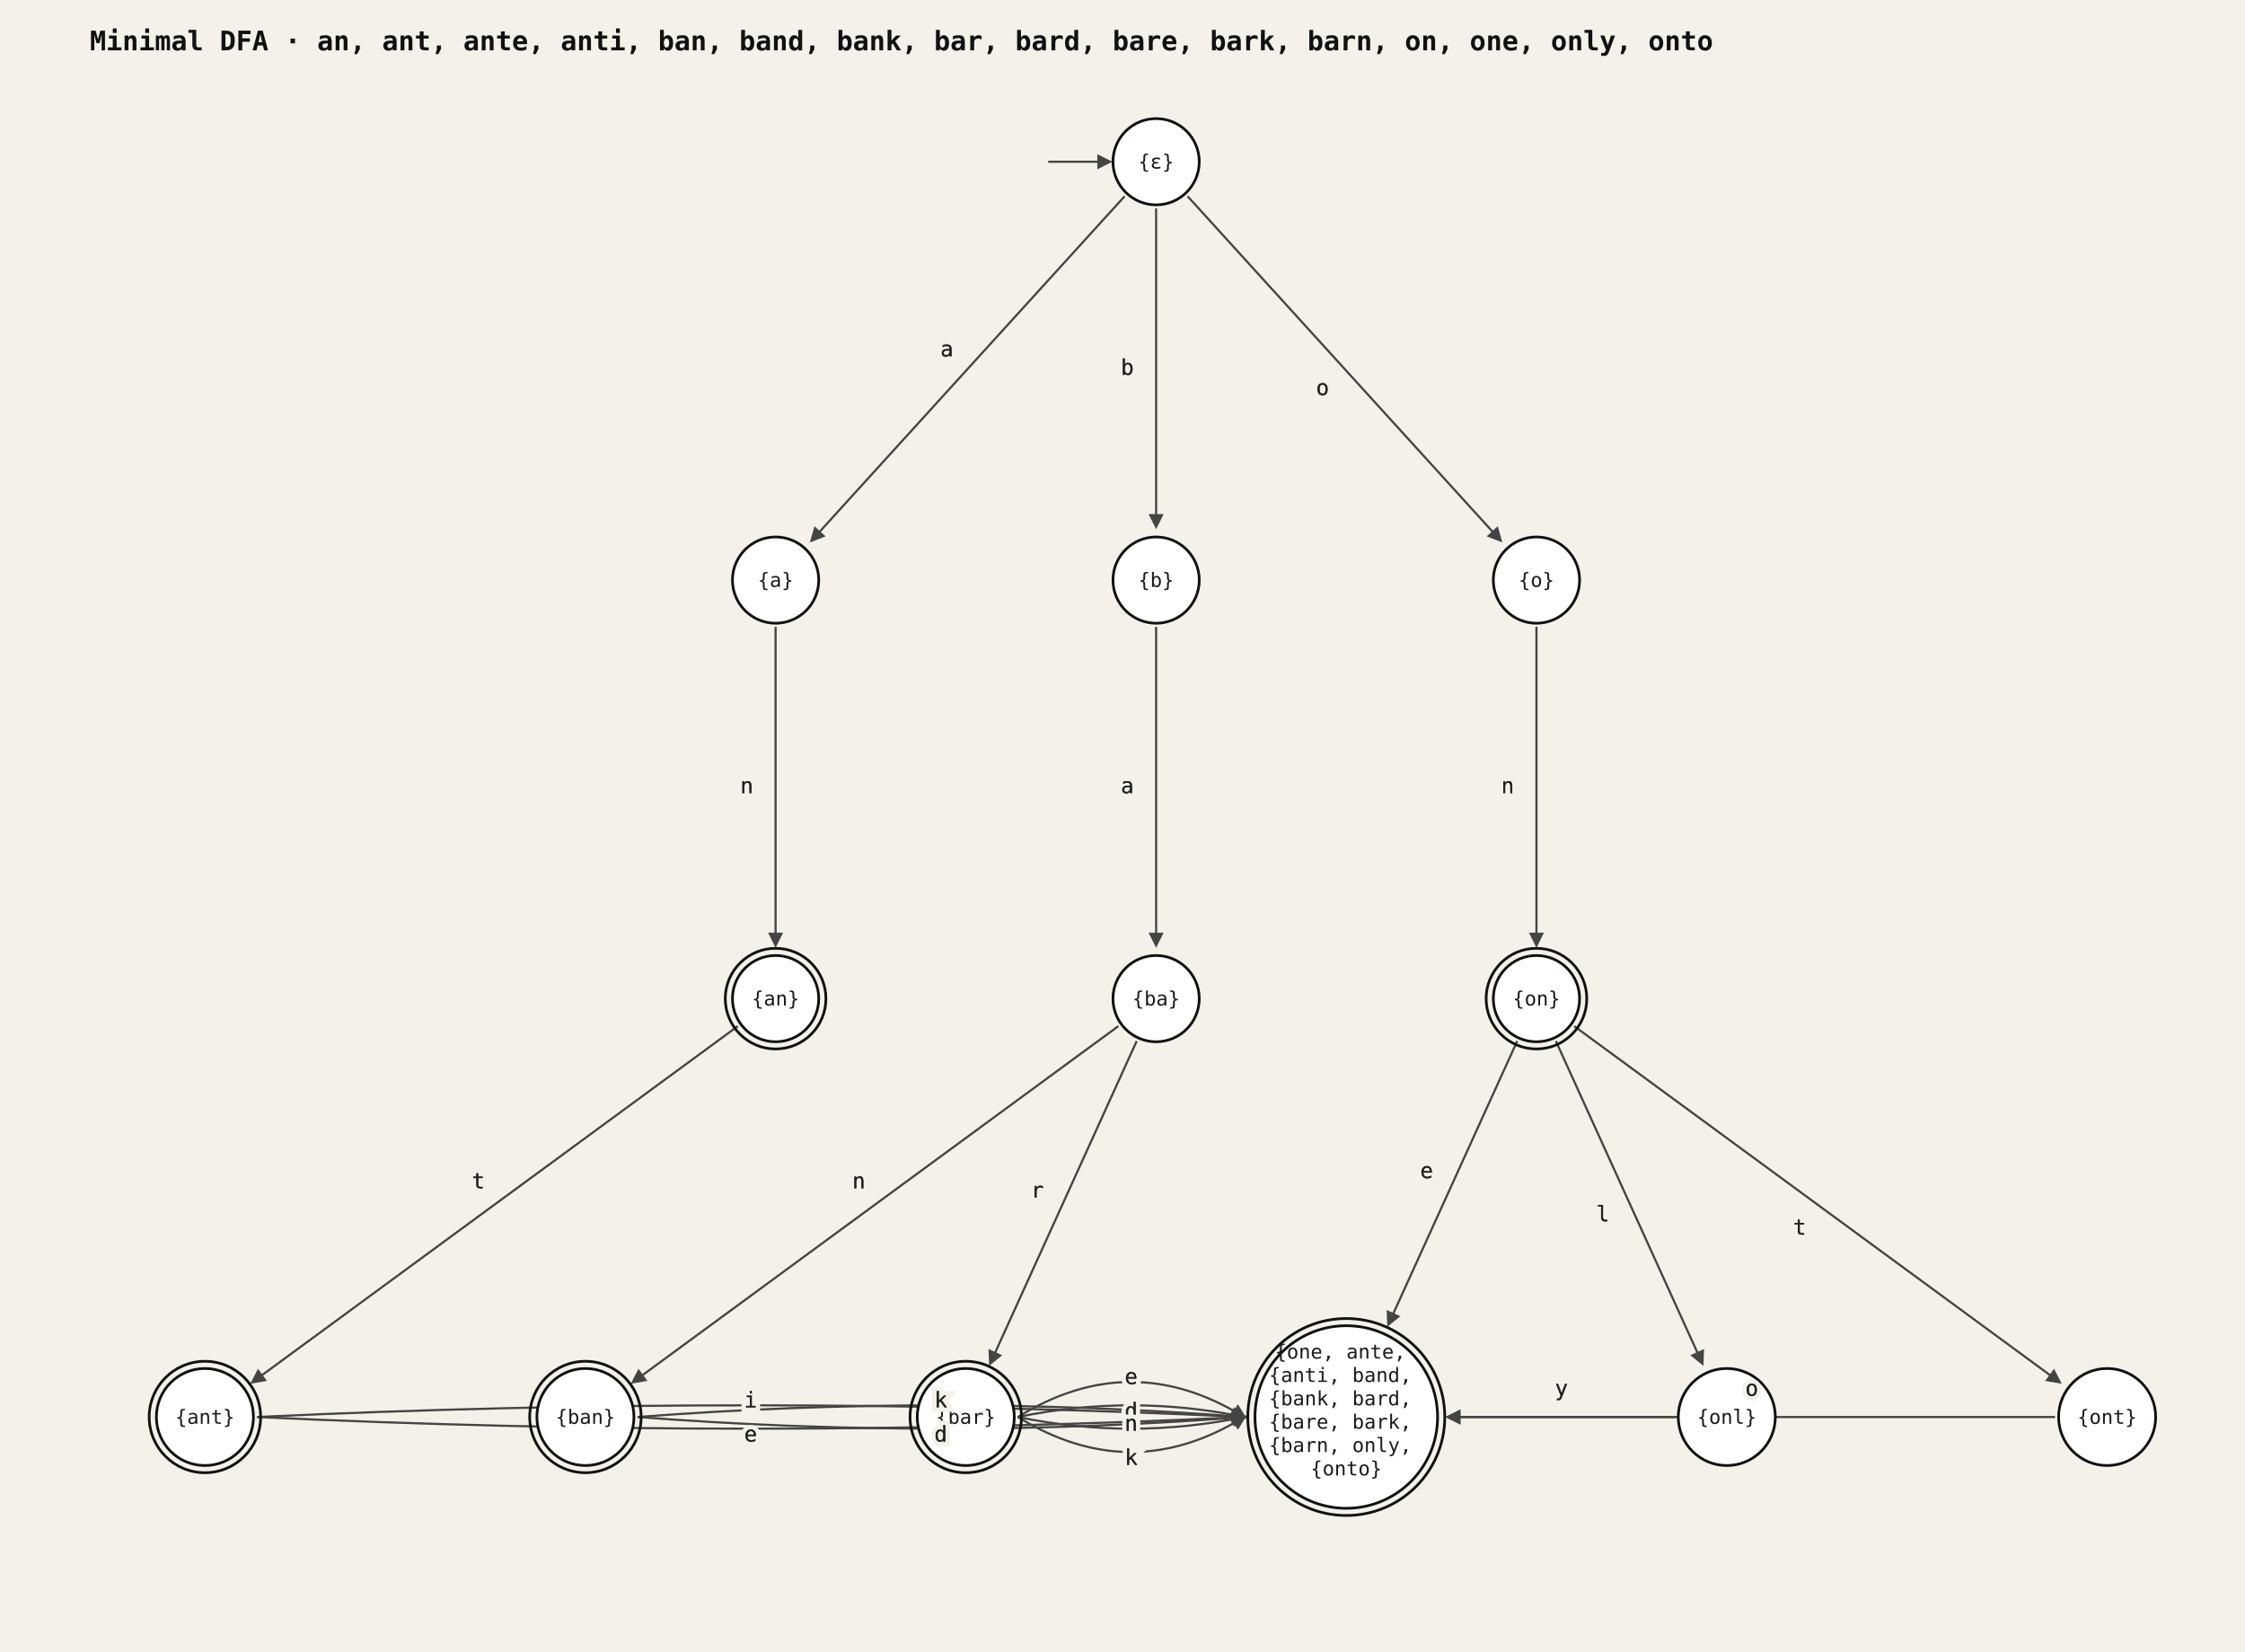
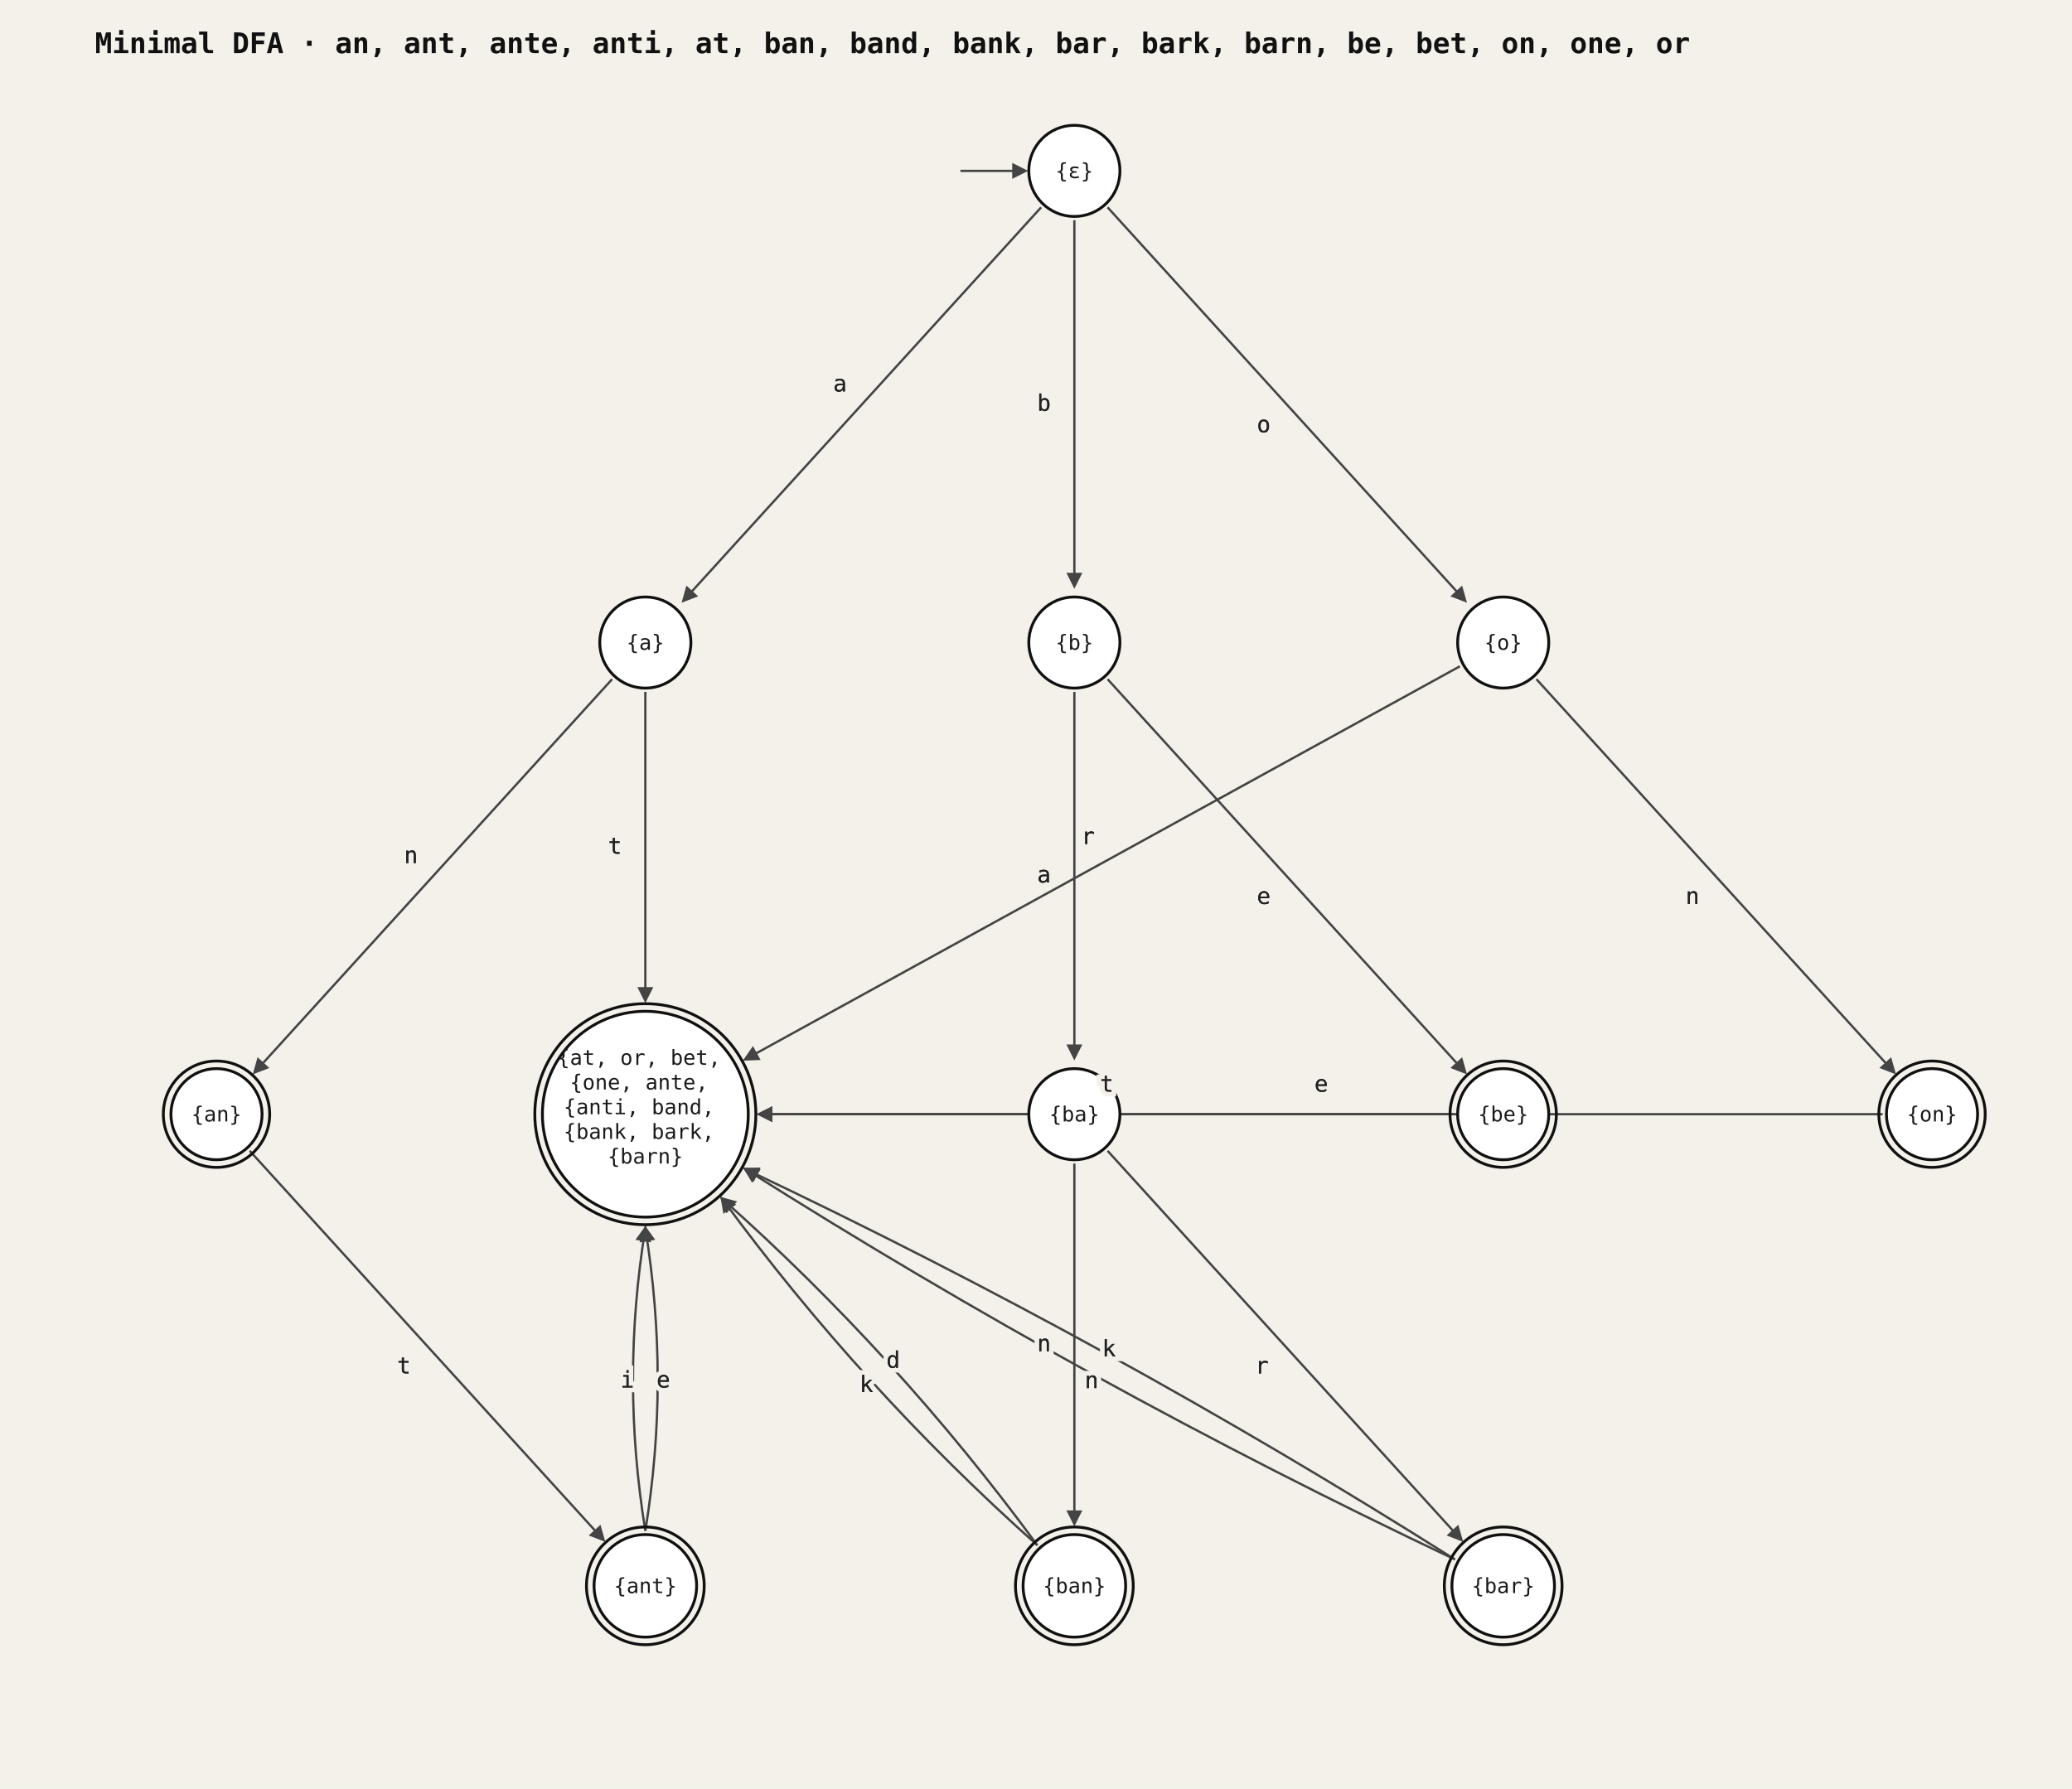
- <svg xmlns="http://www.w3.org/2000/svg" width="1249" height="919" viewBox="0 0 1249 919">
+ <svg xmlns="http://www.w3.org/2000/svg" width="1091" height="942" viewBox="0 0 1091 942">
  <style>text { font-family: ui-monospace, Consolas, monospace; font-size: 13px; fill: #111; }.edge-label { font-size: 12px; fill: #222; }.state-label { font-size: 11px; fill: #1a1a1a; }.title { font-size: 15px; font-weight: 600; fill: #111; }</style>
-   <rect x="0" y="0" width="1249" height="919" fill="#f4f1ea" />
-   <text x="50" y="28" class="title">Minimal DFA · an, ant, ante, anti, ban, band, bank, bar, bard, bare, bark, barn, on, one, only, onto</text>
+   <rect x="0" y="0" width="1091" height="942" fill="#f4f1ea" />
+   <text x="50" y="28" class="title">Minimal DFA · an, ant, ante, anti, at, ban, band, bank, bar, bark, barn, be, bet, on, one, or</text>
  <defs>
    <marker id="arrow" viewBox="0 0 10 10" refX="8" refY="5" markerWidth="7" markerHeight="7" orient="auto-start-reverse">
      <path d="M 0 0 L 10 5 L 0 10 z" fill="#444" />
    </marker>
  </defs>
-   <path d="M 625.7 109.2 L 451.7 300.6" fill="none" stroke="#444" stroke-width="1.2" marker-end="url(#arrow)" />
-   <path d="M 643.2 116.0 L 643.2 292.8" fill="none" stroke="#444" stroke-width="1.2" marker-end="url(#arrow)" />
-   <path d="M 660.7 109.2 L 834.7 300.6" fill="none" stroke="#444" stroke-width="1.2" marker-end="url(#arrow)" />
-   <path d="M 431.5 348.8 L 431.5 525.7" fill="none" stroke="#444" stroke-width="1.2" marker-end="url(#arrow)" />
-   <path d="M 643.2 348.8 L 643.2 525.7" fill="none" stroke="#444" stroke-width="1.2" marker-end="url(#arrow)" />
-   <path d="M 854.8 348.8 L 854.8 525.7" fill="none" stroke="#444" stroke-width="1.2" marker-end="url(#arrow)" />
-   <path d="M 410.5 571.0 L 140.6 769.0" fill="none" stroke="#444" stroke-width="1.2" marker-end="url(#arrow)" />
-   <path d="M 622.2 571.0 L 352.3 769.0" fill="none" stroke="#444" stroke-width="1.2" marker-end="url(#arrow)" />
-   <path d="M 632.4 579.3 L 551.0 758.5" fill="none" stroke="#444" stroke-width="1.2" marker-end="url(#arrow)" />
-   <path d="M 844.1 579.3 L 772.5 736.8" fill="none" stroke="#444" stroke-width="1.2" marker-end="url(#arrow)" />
-   <path d="M 865.6 579.3 L 947.0 758.5" fill="none" stroke="#444" stroke-width="1.2" marker-end="url(#arrow)" />
-   <path d="M 875.8 571.0 L 1145.7 769.0" fill="none" stroke="#444" stroke-width="1.2" marker-end="url(#arrow)" />
-   <path d="M 143.0 788.5 Q 417.6 775.5 692.2 788.5" fill="none" stroke="#444" stroke-width="1.2" marker-end="url(#arrow)" />
-   <path d="M 143.0 788.5 Q 417.6 801.5 692.2 788.5" fill="none" stroke="#444" stroke-width="1.2" marker-end="url(#arrow)" />
-   <path d="M 354.7 788.5 Q 523.4 775.5 692.2 788.5" fill="none" stroke="#444" stroke-width="1.2" marker-end="url(#arrow)" />
-   <path d="M 354.7 788.5 Q 523.4 801.5 692.2 788.5" fill="none" stroke="#444" stroke-width="1.2" marker-end="url(#arrow)" />
-   <path d="M 566.3 788.5 Q 629.3 749.5 692.2 788.5" fill="none" stroke="#444" stroke-width="1.2" marker-end="url(#arrow)" />
-   <path d="M 566.3 788.5 Q 629.3 775.5 692.2 788.5" fill="none" stroke="#444" stroke-width="1.2" marker-end="url(#arrow)" />
-   <path d="M 566.3 788.5 Q 629.3 801.5 692.2 788.5" fill="none" stroke="#444" stroke-width="1.2" marker-end="url(#arrow)" />
-   <path d="M 566.3 788.5 Q 629.3 827.5 692.2 788.5" fill="none" stroke="#444" stroke-width="1.2" marker-end="url(#arrow)" />
-   <path d="M 931.7 788.5 L 805.8 788.5" fill="none" stroke="#444" stroke-width="1.2" marker-end="url(#arrow)" />
-   <path d="M 1143.3 788.5 L 805.8 788.5" fill="none" stroke="#444" stroke-width="1.2" marker-end="url(#arrow)" />
-   <line x1="583.2" y1="90.0" x2="617.2" y2="90.0" stroke="#444" stroke-width="1.2" marker-end="url(#arrow)" />
-   <circle cx="643.2" cy="90.0" r="24.0" fill="#ffffff" stroke="#111" stroke-width="1.5" />
-   <text x="643.2" y="90.0" text-anchor="middle" dominant-baseline="central" class="state-label" font-size="10px">{ε}</text>
-   <circle cx="431.5" cy="322.8" r="24.0" fill="#ffffff" stroke="#111" stroke-width="1.5" />
-   <text x="431.5" y="322.8" text-anchor="middle" dominant-baseline="central" class="state-label" font-size="10px">{a}</text>
-   <circle cx="643.2" cy="322.8" r="24.0" fill="#ffffff" stroke="#111" stroke-width="1.5" />
-   <text x="643.2" y="322.8" text-anchor="middle" dominant-baseline="central" class="state-label" font-size="10px">{b}</text>
-   <circle cx="854.8" cy="322.8" r="24.0" fill="#ffffff" stroke="#111" stroke-width="1.5" />
-   <text x="854.8" y="322.8" text-anchor="middle" dominant-baseline="central" class="state-label" font-size="10px">{o}</text>
-   <circle cx="431.5" cy="555.7" r="28.0" fill="none" stroke="#111" stroke-width="1.5" />
-   <circle cx="431.5" cy="555.7" r="24.0" fill="#ffffff" stroke="#111" stroke-width="1.5" />
-   <text x="431.5" y="555.7" text-anchor="middle" dominant-baseline="central" class="state-label" font-size="10px">{an}</text>
-   <circle cx="643.2" cy="555.7" r="24.0" fill="#ffffff" stroke="#111" stroke-width="1.5" />
-   <text x="643.2" y="555.7" text-anchor="middle" dominant-baseline="central" class="state-label" font-size="10px">{ba}</text>
-   <circle cx="854.8" cy="555.7" r="28.0" fill="none" stroke="#111" stroke-width="1.5" />
-   <circle cx="854.8" cy="555.7" r="24.0" fill="#ffffff" stroke="#111" stroke-width="1.5" />
-   <text x="854.8" y="555.7" text-anchor="middle" dominant-baseline="central" class="state-label" font-size="10px">{on}</text>
-   <circle cx="114.0" cy="788.5" r="31.0" fill="none" stroke="#111" stroke-width="1.5" />
-   <circle cx="114.0" cy="788.5" r="27.0" fill="#ffffff" stroke="#111" stroke-width="1.5" />
-   <text x="114.0" y="788.5" text-anchor="middle" dominant-baseline="central" class="state-label" font-size="10px">{ant}</text>
-   <circle cx="325.7" cy="788.5" r="31.0" fill="none" stroke="#111" stroke-width="1.5" />
-   <circle cx="325.7" cy="788.5" r="27.0" fill="#ffffff" stroke="#111" stroke-width="1.5" />
-   <text x="325.7" y="788.5" text-anchor="middle" dominant-baseline="central" class="state-label" font-size="10px">{ban}</text>
-   <circle cx="537.3" cy="788.5" r="31.0" fill="none" stroke="#111" stroke-width="1.5" />
-   <circle cx="537.3" cy="788.5" r="27.0" fill="#ffffff" stroke="#111" stroke-width="1.5" />
-   <text x="537.3" y="788.5" text-anchor="middle" dominant-baseline="central" class="state-label" font-size="10px">{bar}</text>
-   <circle cx="749.0" cy="788.5" r="54.8" fill="none" stroke="#111" stroke-width="1.5" />
-   <circle cx="749.0" cy="788.5" r="50.8" fill="#ffffff" stroke="#111" stroke-width="1.5" />
-   <text x="749.0" y="756.0" text-anchor="middle" class="state-label" font-size="9px">
-     <tspan x="749.0" dy="0">{one, ante,</tspan>
-     <tspan x="749.0" dy="13">{anti, band,</tspan>
-     <tspan x="749.0" dy="13">{bank, bard,</tspan>
-     <tspan x="749.0" dy="13">{bare, bark,</tspan>
-     <tspan x="749.0" dy="13">{barn, only,</tspan>
-     <tspan x="749.0" dy="13">{onto}</tspan>
+   <path d="M 548.2 109.2 L 360.0 316.2" fill="none" stroke="#444" stroke-width="1.2" marker-end="url(#arrow)" />
+   <path d="M 565.7 116.0 L 565.7 308.4" fill="none" stroke="#444" stroke-width="1.2" marker-end="url(#arrow)" />
+   <path d="M 583.2 109.2 L 771.3 316.2" fill="none" stroke="#444" stroke-width="1.2" marker-end="url(#arrow)" />
+   <path d="M 322.3 357.7 L 134.2 564.6" fill="none" stroke="#444" stroke-width="1.2" marker-end="url(#arrow)" />
+   <path d="M 339.8 364.4 L 339.8 526.6" fill="none" stroke="#444" stroke-width="1.2" marker-end="url(#arrow)" />
+   <path d="M 565.7 364.4 L 565.7 556.8" fill="none" stroke="#444" stroke-width="1.2" marker-end="url(#arrow)" />
+   <path d="M 583.2 357.7 L 771.3 564.6" fill="none" stroke="#444" stroke-width="1.2" marker-end="url(#arrow)" />
+   <path d="M 768.7 350.9 L 392.6 557.8" fill="none" stroke="#444" stroke-width="1.2" marker-end="url(#arrow)" />
+   <path d="M 809.0 357.7 L 997.2 564.6" fill="none" stroke="#444" stroke-width="1.2" marker-end="url(#arrow)" />
+   <path d="M 131.5 606.1 L 317.6 810.8" fill="none" stroke="#444" stroke-width="1.2" marker-end="url(#arrow)" />
+   <path d="M 565.7 612.8 L 565.7 802.2" fill="none" stroke="#444" stroke-width="1.2" marker-end="url(#arrow)" />
+   <path d="M 583.2 606.1 L 769.3 810.8" fill="none" stroke="#444" stroke-width="1.2" marker-end="url(#arrow)" />
+   <path d="M 765.5 586.8 L 400.0 586.8" fill="none" stroke="#444" stroke-width="1.2" marker-end="url(#arrow)" />
+   <path d="M 991.3 586.8 L 400.0 586.8" fill="none" stroke="#444" stroke-width="1.2" marker-end="url(#arrow)" />
+   <path d="M 339.8 806.2 Q 326.8 726.6 339.8 647.0" fill="none" stroke="#444" stroke-width="1.2" marker-end="url(#arrow)" />
+   <path d="M 339.8 806.2 Q 352.8 726.6 339.8 647.0" fill="none" stroke="#444" stroke-width="1.2" marker-end="url(#arrow)" />
+   <path d="M 546.2 813.8 Q 453.6 731.3 380.3 631.4" fill="none" stroke="#444" stroke-width="1.2" marker-end="url(#arrow)" />
+   <path d="M 546.2 813.8 Q 472.9 713.8 380.3 631.4" fill="none" stroke="#444" stroke-width="1.2" marker-end="url(#arrow)" />
+   <path d="M 766.1 821.3 Q 573.1 730.0 392.6 615.8" fill="none" stroke="#444" stroke-width="1.2" marker-end="url(#arrow)" />
+   <path d="M 766.1 821.3 Q 585.6 707.2 392.6 615.8" fill="none" stroke="#444" stroke-width="1.2" marker-end="url(#arrow)" />
+   <line x1="505.7" y1="90.0" x2="539.7" y2="90.0" stroke="#444" stroke-width="1.2" marker-end="url(#arrow)" />
+   <circle cx="565.7" cy="90.0" r="24.0" fill="#ffffff" stroke="#111" stroke-width="1.5" />
+   <text x="565.7" y="90.0" text-anchor="middle" dominant-baseline="central" class="state-label" font-size="10px">{ε}</text>
+   <circle cx="339.8" cy="338.4" r="24.0" fill="#ffffff" stroke="#111" stroke-width="1.5" />
+   <text x="339.8" y="338.4" text-anchor="middle" dominant-baseline="central" class="state-label" font-size="10px">{a}</text>
+   <circle cx="565.7" cy="338.4" r="24.0" fill="#ffffff" stroke="#111" stroke-width="1.5" />
+   <text x="565.7" y="338.4" text-anchor="middle" dominant-baseline="central" class="state-label" font-size="10px">{b}</text>
+   <circle cx="791.5" cy="338.4" r="24.0" fill="#ffffff" stroke="#111" stroke-width="1.5" />
+   <text x="791.5" y="338.4" text-anchor="middle" dominant-baseline="central" class="state-label" font-size="10px">{o}</text>
+   <circle cx="114.0" cy="586.8" r="28.0" fill="none" stroke="#111" stroke-width="1.5" />
+   <circle cx="114.0" cy="586.8" r="24.0" fill="#ffffff" stroke="#111" stroke-width="1.5" />
+   <text x="114.0" y="586.8" text-anchor="middle" dominant-baseline="central" class="state-label" font-size="10px">{an}</text>
+   <circle cx="339.8" cy="586.8" r="58.2" fill="none" stroke="#111" stroke-width="1.5" />
+   <circle cx="339.8" cy="586.8" r="54.2" fill="#ffffff" stroke="#111" stroke-width="1.5" />
+   <text x="339.8" y="560.8" text-anchor="middle" class="state-label" font-size="9px">
+     <tspan x="339.8" dy="0">{at, or, bet,</tspan>
+     <tspan x="339.8" dy="13">{one, ante,</tspan>
+     <tspan x="339.8" dy="13">{anti, band,</tspan>
+     <tspan x="339.8" dy="13">{bank, bark,</tspan>
+     <tspan x="339.8" dy="13">{barn}</tspan>
  </text>
-   <circle cx="960.7" cy="788.5" r="27.0" fill="#ffffff" stroke="#111" stroke-width="1.5" />
-   <text x="960.7" y="788.5" text-anchor="middle" dominant-baseline="central" class="state-label" font-size="10px">{onl}</text>
-   <circle cx="1172.3" cy="788.5" r="27.0" fill="#ffffff" stroke="#111" stroke-width="1.5" />
-   <text x="1172.3" y="788.5" text-anchor="middle" dominant-baseline="central" class="state-label" font-size="10px">{ont}</text>
-   <text x="526.8" y="194.2" text-anchor="middle" dominant-baseline="central" class="edge-label" stroke="#f4f1ea" stroke-width="5" paint-order="stroke">a</text>
-   <text x="526.8" y="194.2" text-anchor="middle" dominant-baseline="central" class="edge-label">a</text>
-   <text x="627.2" y="204.4" text-anchor="middle" dominant-baseline="central" class="edge-label" stroke="#f4f1ea" stroke-width="5" paint-order="stroke">b</text>
-   <text x="627.2" y="204.4" text-anchor="middle" dominant-baseline="central" class="edge-label">b</text>
-   <text x="735.8" y="215.7" text-anchor="middle" dominant-baseline="central" class="edge-label" stroke="#f4f1ea" stroke-width="5" paint-order="stroke">o</text>
-   <text x="735.8" y="215.7" text-anchor="middle" dominant-baseline="central" class="edge-label">o</text>
-   <text x="415.5" y="437.2" text-anchor="middle" dominant-baseline="central" class="edge-label" stroke="#f4f1ea" stroke-width="5" paint-order="stroke">n</text>
-   <text x="415.5" y="437.2" text-anchor="middle" dominant-baseline="central" class="edge-label">n</text>
-   <text x="627.2" y="437.2" text-anchor="middle" dominant-baseline="central" class="edge-label" stroke="#f4f1ea" stroke-width="5" paint-order="stroke">a</text>
-   <text x="627.2" y="437.2" text-anchor="middle" dominant-baseline="central" class="edge-label">a</text>
-   <text x="838.8" y="437.2" text-anchor="middle" dominant-baseline="central" class="edge-label" stroke="#f4f1ea" stroke-width="5" paint-order="stroke">n</text>
-   <text x="838.8" y="437.2" text-anchor="middle" dominant-baseline="central" class="edge-label">n</text>
-   <text x="266.1" y="657.1" text-anchor="middle" dominant-baseline="central" class="edge-label" stroke="#f4f1ea" stroke-width="5" paint-order="stroke">t</text>
-   <text x="266.1" y="657.1" text-anchor="middle" dominant-baseline="central" class="edge-label">t</text>
-   <text x="477.8" y="657.1" text-anchor="middle" dominant-baseline="central" class="edge-label" stroke="#f4f1ea" stroke-width="5" paint-order="stroke">n</text>
-   <text x="477.8" y="657.1" text-anchor="middle" dominant-baseline="central" class="edge-label">n</text>
-   <text x="577.1" y="662.3" text-anchor="middle" dominant-baseline="central" class="edge-label" stroke="#f4f1ea" stroke-width="5" paint-order="stroke">r</text>
-   <text x="577.1" y="662.3" text-anchor="middle" dominant-baseline="central" class="edge-label">r</text>
-   <text x="793.7" y="651.4" text-anchor="middle" dominant-baseline="central" class="edge-label" stroke="#f4f1ea" stroke-width="5" paint-order="stroke">e</text>
-   <text x="793.7" y="651.4" text-anchor="middle" dominant-baseline="central" class="edge-label">e</text>
-   <text x="891.7" y="675.5" text-anchor="middle" dominant-baseline="central" class="edge-label" stroke="#f4f1ea" stroke-width="5" paint-order="stroke">l</text>
-   <text x="891.7" y="675.5" text-anchor="middle" dominant-baseline="central" class="edge-label">l</text>
-   <text x="1001.3" y="682.9" text-anchor="middle" dominant-baseline="central" class="edge-label" stroke="#f4f1ea" stroke-width="5" paint-order="stroke">t</text>
-   <text x="1001.3" y="682.9" text-anchor="middle" dominant-baseline="central" class="edge-label">t</text>
-   <text x="417.6" y="798.0" text-anchor="middle" dominant-baseline="central" class="edge-label" stroke="#f4f1ea" stroke-width="5" paint-order="stroke">e</text>
-   <text x="417.6" y="798.0" text-anchor="middle" dominant-baseline="central" class="edge-label">e</text>
-   <text x="417.6" y="779.0" text-anchor="middle" dominant-baseline="central" class="edge-label" stroke="#f4f1ea" stroke-width="5" paint-order="stroke">i</text>
-   <text x="417.6" y="779.0" text-anchor="middle" dominant-baseline="central" class="edge-label">i</text>
-   <text x="523.4" y="798.0" text-anchor="middle" dominant-baseline="central" class="edge-label" stroke="#f4f1ea" stroke-width="5" paint-order="stroke">d</text>
-   <text x="523.4" y="798.0" text-anchor="middle" dominant-baseline="central" class="edge-label">d</text>
-   <text x="523.4" y="779.0" text-anchor="middle" dominant-baseline="central" class="edge-label" stroke="#f4f1ea" stroke-width="5" paint-order="stroke">k</text>
-   <text x="523.4" y="779.0" text-anchor="middle" dominant-baseline="central" class="edge-label">k</text>
-   <text x="629.3" y="785.0" text-anchor="middle" dominant-baseline="central" class="edge-label" stroke="#f4f1ea" stroke-width="5" paint-order="stroke">d</text>
-   <text x="629.3" y="785.0" text-anchor="middle" dominant-baseline="central" class="edge-label">d</text>
-   <text x="629.3" y="766.0" text-anchor="middle" dominant-baseline="central" class="edge-label" stroke="#f4f1ea" stroke-width="5" paint-order="stroke">e</text>
-   <text x="629.3" y="766.0" text-anchor="middle" dominant-baseline="central" class="edge-label">e</text>
-   <text x="629.3" y="811.0" text-anchor="middle" dominant-baseline="central" class="edge-label" stroke="#f4f1ea" stroke-width="5" paint-order="stroke">k</text>
-   <text x="629.3" y="811.0" text-anchor="middle" dominant-baseline="central" class="edge-label">k</text>
-   <text x="629.3" y="792.0" text-anchor="middle" dominant-baseline="central" class="edge-label" stroke="#f4f1ea" stroke-width="5" paint-order="stroke">n</text>
-   <text x="629.3" y="792.0" text-anchor="middle" dominant-baseline="central" class="edge-label">n</text>
-   <text x="868.7" y="772.5" text-anchor="middle" dominant-baseline="central" class="edge-label" stroke="#f4f1ea" stroke-width="5" paint-order="stroke">y</text>
-   <text x="868.7" y="772.5" text-anchor="middle" dominant-baseline="central" class="edge-label">y</text>
-   <text x="974.6" y="772.5" text-anchor="middle" dominant-baseline="central" class="edge-label" stroke="#f4f1ea" stroke-width="5" paint-order="stroke">o</text>
-   <text x="974.6" y="772.5" text-anchor="middle" dominant-baseline="central" class="edge-label">o</text>
+   <circle cx="565.7" cy="586.8" r="24.0" fill="#ffffff" stroke="#111" stroke-width="1.5" />
+   <text x="565.7" y="586.8" text-anchor="middle" dominant-baseline="central" class="state-label" font-size="10px">{ba}</text>
+   <circle cx="791.5" cy="586.8" r="28.0" fill="none" stroke="#111" stroke-width="1.5" />
+   <circle cx="791.5" cy="586.8" r="24.0" fill="#ffffff" stroke="#111" stroke-width="1.5" />
+   <text x="791.5" y="586.8" text-anchor="middle" dominant-baseline="central" class="state-label" font-size="10px">{be}</text>
+   <circle cx="1017.3" cy="586.8" r="28.0" fill="none" stroke="#111" stroke-width="1.5" />
+   <circle cx="1017.3" cy="586.8" r="24.0" fill="#ffffff" stroke="#111" stroke-width="1.5" />
+   <text x="1017.3" y="586.8" text-anchor="middle" dominant-baseline="central" class="state-label" font-size="10px">{on}</text>
+   <circle cx="339.8" cy="835.2" r="31.0" fill="none" stroke="#111" stroke-width="1.5" />
+   <circle cx="339.8" cy="835.2" r="27.0" fill="#ffffff" stroke="#111" stroke-width="1.5" />
+   <text x="339.8" y="835.2" text-anchor="middle" dominant-baseline="central" class="state-label" font-size="10px">{ant}</text>
+   <circle cx="565.7" cy="835.2" r="31.0" fill="none" stroke="#111" stroke-width="1.5" />
+   <circle cx="565.7" cy="835.2" r="27.0" fill="#ffffff" stroke="#111" stroke-width="1.5" />
+   <text x="565.7" y="835.2" text-anchor="middle" dominant-baseline="central" class="state-label" font-size="10px">{ban}</text>
+   <circle cx="791.5" cy="835.2" r="31.0" fill="none" stroke="#111" stroke-width="1.5" />
+   <circle cx="791.5" cy="835.2" r="27.0" fill="#ffffff" stroke="#111" stroke-width="1.5" />
+   <text x="791.5" y="835.2" text-anchor="middle" dominant-baseline="central" class="state-label" font-size="10px">{bar}</text>
+   <text x="442.3" y="202.0" text-anchor="middle" dominant-baseline="central" class="edge-label" stroke="#f4f1ea" stroke-width="5" paint-order="stroke">a</text>
+   <text x="442.3" y="202.0" text-anchor="middle" dominant-baseline="central" class="edge-label">a</text>
+   <text x="549.7" y="212.2" text-anchor="middle" dominant-baseline="central" class="edge-label" stroke="#f4f1ea" stroke-width="5" paint-order="stroke">b</text>
+   <text x="549.7" y="212.2" text-anchor="middle" dominant-baseline="central" class="edge-label">b</text>
+   <text x="665.4" y="223.5" text-anchor="middle" dominant-baseline="central" class="edge-label" stroke="#f4f1ea" stroke-width="5" paint-order="stroke">o</text>
+   <text x="665.4" y="223.5" text-anchor="middle" dominant-baseline="central" class="edge-label">o</text>
+   <text x="216.4" y="450.4" text-anchor="middle" dominant-baseline="central" class="edge-label" stroke="#f4f1ea" stroke-width="5" paint-order="stroke">n</text>
+   <text x="216.4" y="450.4" text-anchor="middle" dominant-baseline="central" class="edge-label">n</text>
+   <text x="323.8" y="445.5" text-anchor="middle" dominant-baseline="central" class="edge-label" stroke="#f4f1ea" stroke-width="5" paint-order="stroke">t</text>
+   <text x="323.8" y="445.5" text-anchor="middle" dominant-baseline="central" class="edge-label">t</text>
+   <text x="549.7" y="460.6" text-anchor="middle" dominant-baseline="central" class="edge-label" stroke="#f4f1ea" stroke-width="5" paint-order="stroke">a</text>
+   <text x="549.7" y="460.6" text-anchor="middle" dominant-baseline="central" class="edge-label">a</text>
+   <text x="665.4" y="471.9" text-anchor="middle" dominant-baseline="central" class="edge-label" stroke="#f4f1ea" stroke-width="5" paint-order="stroke">e</text>
+   <text x="665.4" y="471.9" text-anchor="middle" dominant-baseline="central" class="edge-label">e</text>
+   <text x="572.9" y="440.4" text-anchor="middle" dominant-baseline="central" class="edge-label" stroke="#f4f1ea" stroke-width="5" paint-order="stroke">r</text>
+   <text x="572.9" y="440.4" text-anchor="middle" dominant-baseline="central" class="edge-label">r</text>
+   <text x="891.2" y="471.9" text-anchor="middle" dominant-baseline="central" class="edge-label" stroke="#f4f1ea" stroke-width="5" paint-order="stroke">n</text>
+   <text x="891.2" y="471.9" text-anchor="middle" dominant-baseline="central" class="edge-label">n</text>
+   <text x="212.7" y="719.2" text-anchor="middle" dominant-baseline="central" class="edge-label" stroke="#f4f1ea" stroke-width="5" paint-order="stroke">t</text>
+   <text x="212.7" y="719.2" text-anchor="middle" dominant-baseline="central" class="edge-label">t</text>
+   <text x="549.7" y="707.5" text-anchor="middle" dominant-baseline="central" class="edge-label" stroke="#f4f1ea" stroke-width="5" paint-order="stroke">n</text>
+   <text x="549.7" y="707.5" text-anchor="middle" dominant-baseline="central" class="edge-label">n</text>
+   <text x="664.4" y="719.2" text-anchor="middle" dominant-baseline="central" class="edge-label" stroke="#f4f1ea" stroke-width="5" paint-order="stroke">r</text>
+   <text x="664.4" y="719.2" text-anchor="middle" dominant-baseline="central" class="edge-label">r</text>
+   <text x="582.8" y="570.8" text-anchor="middle" dominant-baseline="central" class="edge-label" stroke="#f4f1ea" stroke-width="5" paint-order="stroke">t</text>
+   <text x="582.8" y="570.8" text-anchor="middle" dominant-baseline="central" class="edge-label">t</text>
+   <text x="695.7" y="570.8" text-anchor="middle" dominant-baseline="central" class="edge-label" stroke="#f4f1ea" stroke-width="5" paint-order="stroke">e</text>
+   <text x="695.7" y="570.8" text-anchor="middle" dominant-baseline="central" class="edge-label">e</text>
+   <text x="349.3" y="726.6" text-anchor="middle" dominant-baseline="central" class="edge-label" stroke="#f4f1ea" stroke-width="5" paint-order="stroke">e</text>
+   <text x="349.3" y="726.6" text-anchor="middle" dominant-baseline="central" class="edge-label">e</text>
+   <text x="330.3" y="726.6" text-anchor="middle" dominant-baseline="central" class="edge-label" stroke="#f4f1ea" stroke-width="5" paint-order="stroke">i</text>
+   <text x="330.3" y="726.6" text-anchor="middle" dominant-baseline="central" class="edge-label">i</text>
+   <text x="470.3" y="716.2" text-anchor="middle" dominant-baseline="central" class="edge-label" stroke="#f4f1ea" stroke-width="5" paint-order="stroke">d</text>
+   <text x="470.3" y="716.2" text-anchor="middle" dominant-baseline="central" class="edge-label">d</text>
+   <text x="456.2" y="729.0" text-anchor="middle" dominant-baseline="central" class="edge-label" stroke="#f4f1ea" stroke-width="5" paint-order="stroke">k</text>
+   <text x="456.2" y="729.0" text-anchor="middle" dominant-baseline="central" class="edge-label">k</text>
+   <text x="583.9" y="710.2" text-anchor="middle" dominant-baseline="central" class="edge-label" stroke="#f4f1ea" stroke-width="5" paint-order="stroke">k</text>
+   <text x="583.9" y="710.2" text-anchor="middle" dominant-baseline="central" class="edge-label">k</text>
+   <text x="574.8" y="726.9" text-anchor="middle" dominant-baseline="central" class="edge-label" stroke="#f4f1ea" stroke-width="5" paint-order="stroke">n</text>
+   <text x="574.8" y="726.9" text-anchor="middle" dominant-baseline="central" class="edge-label">n</text>
</svg>
